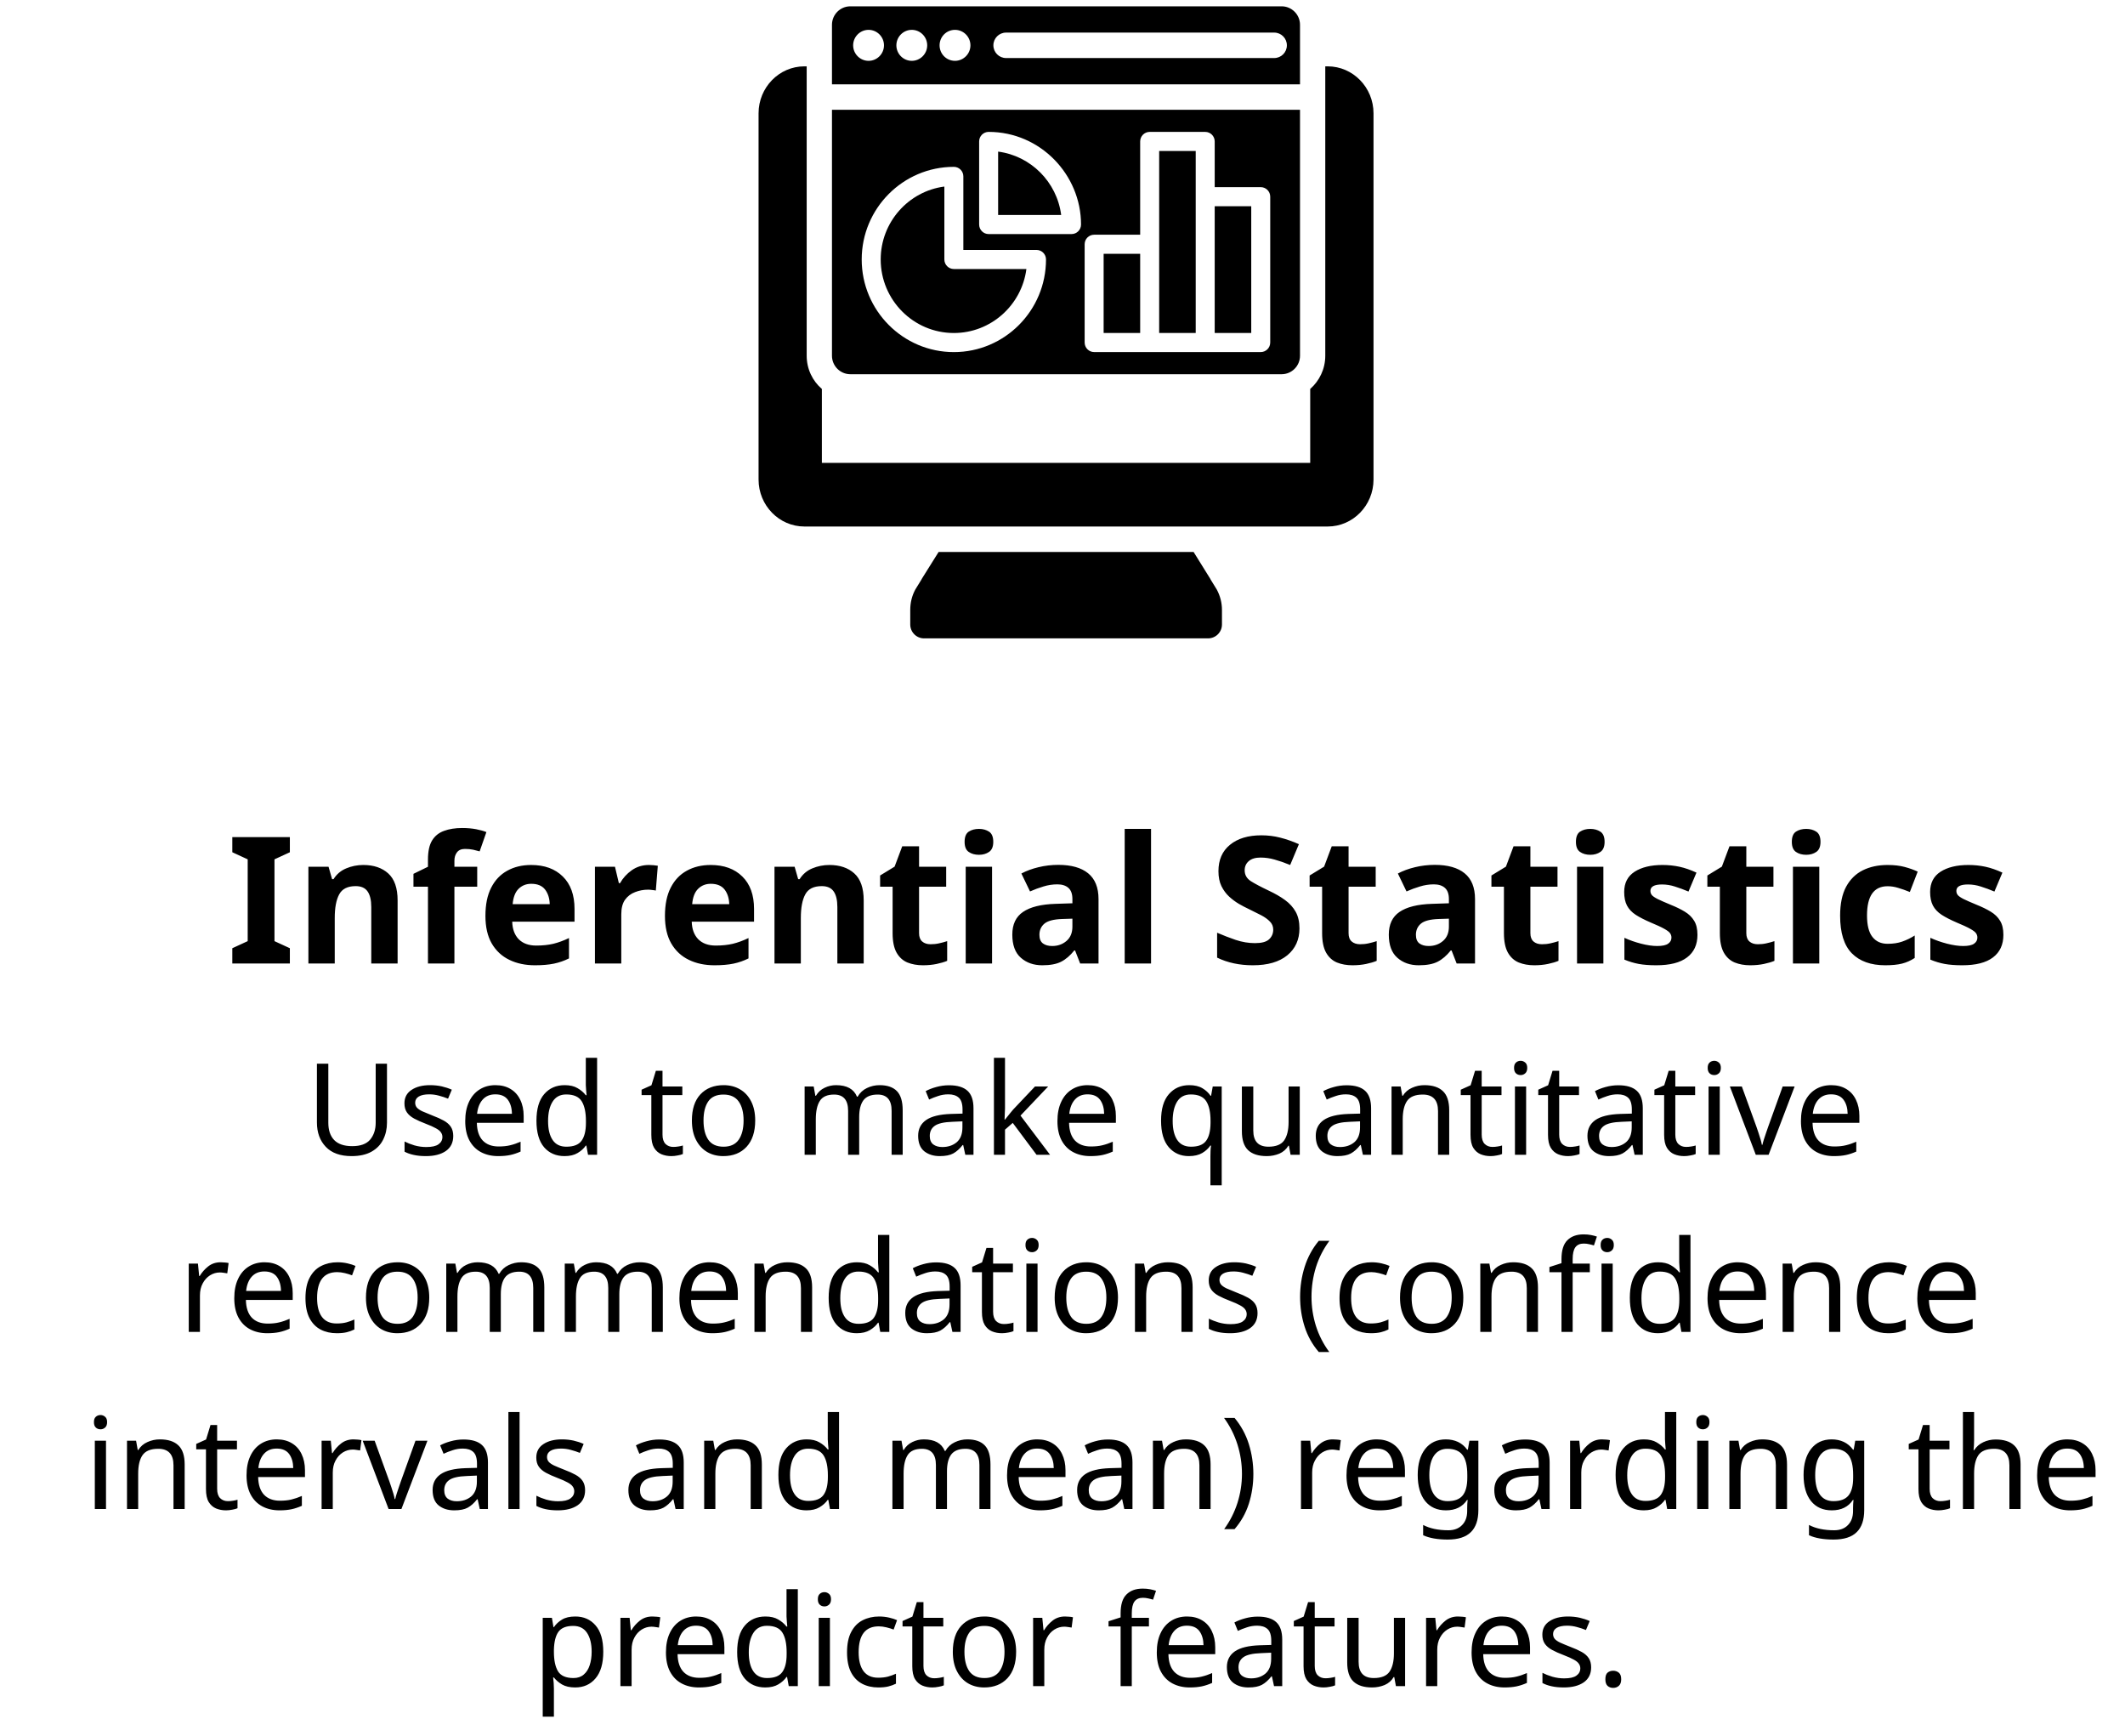
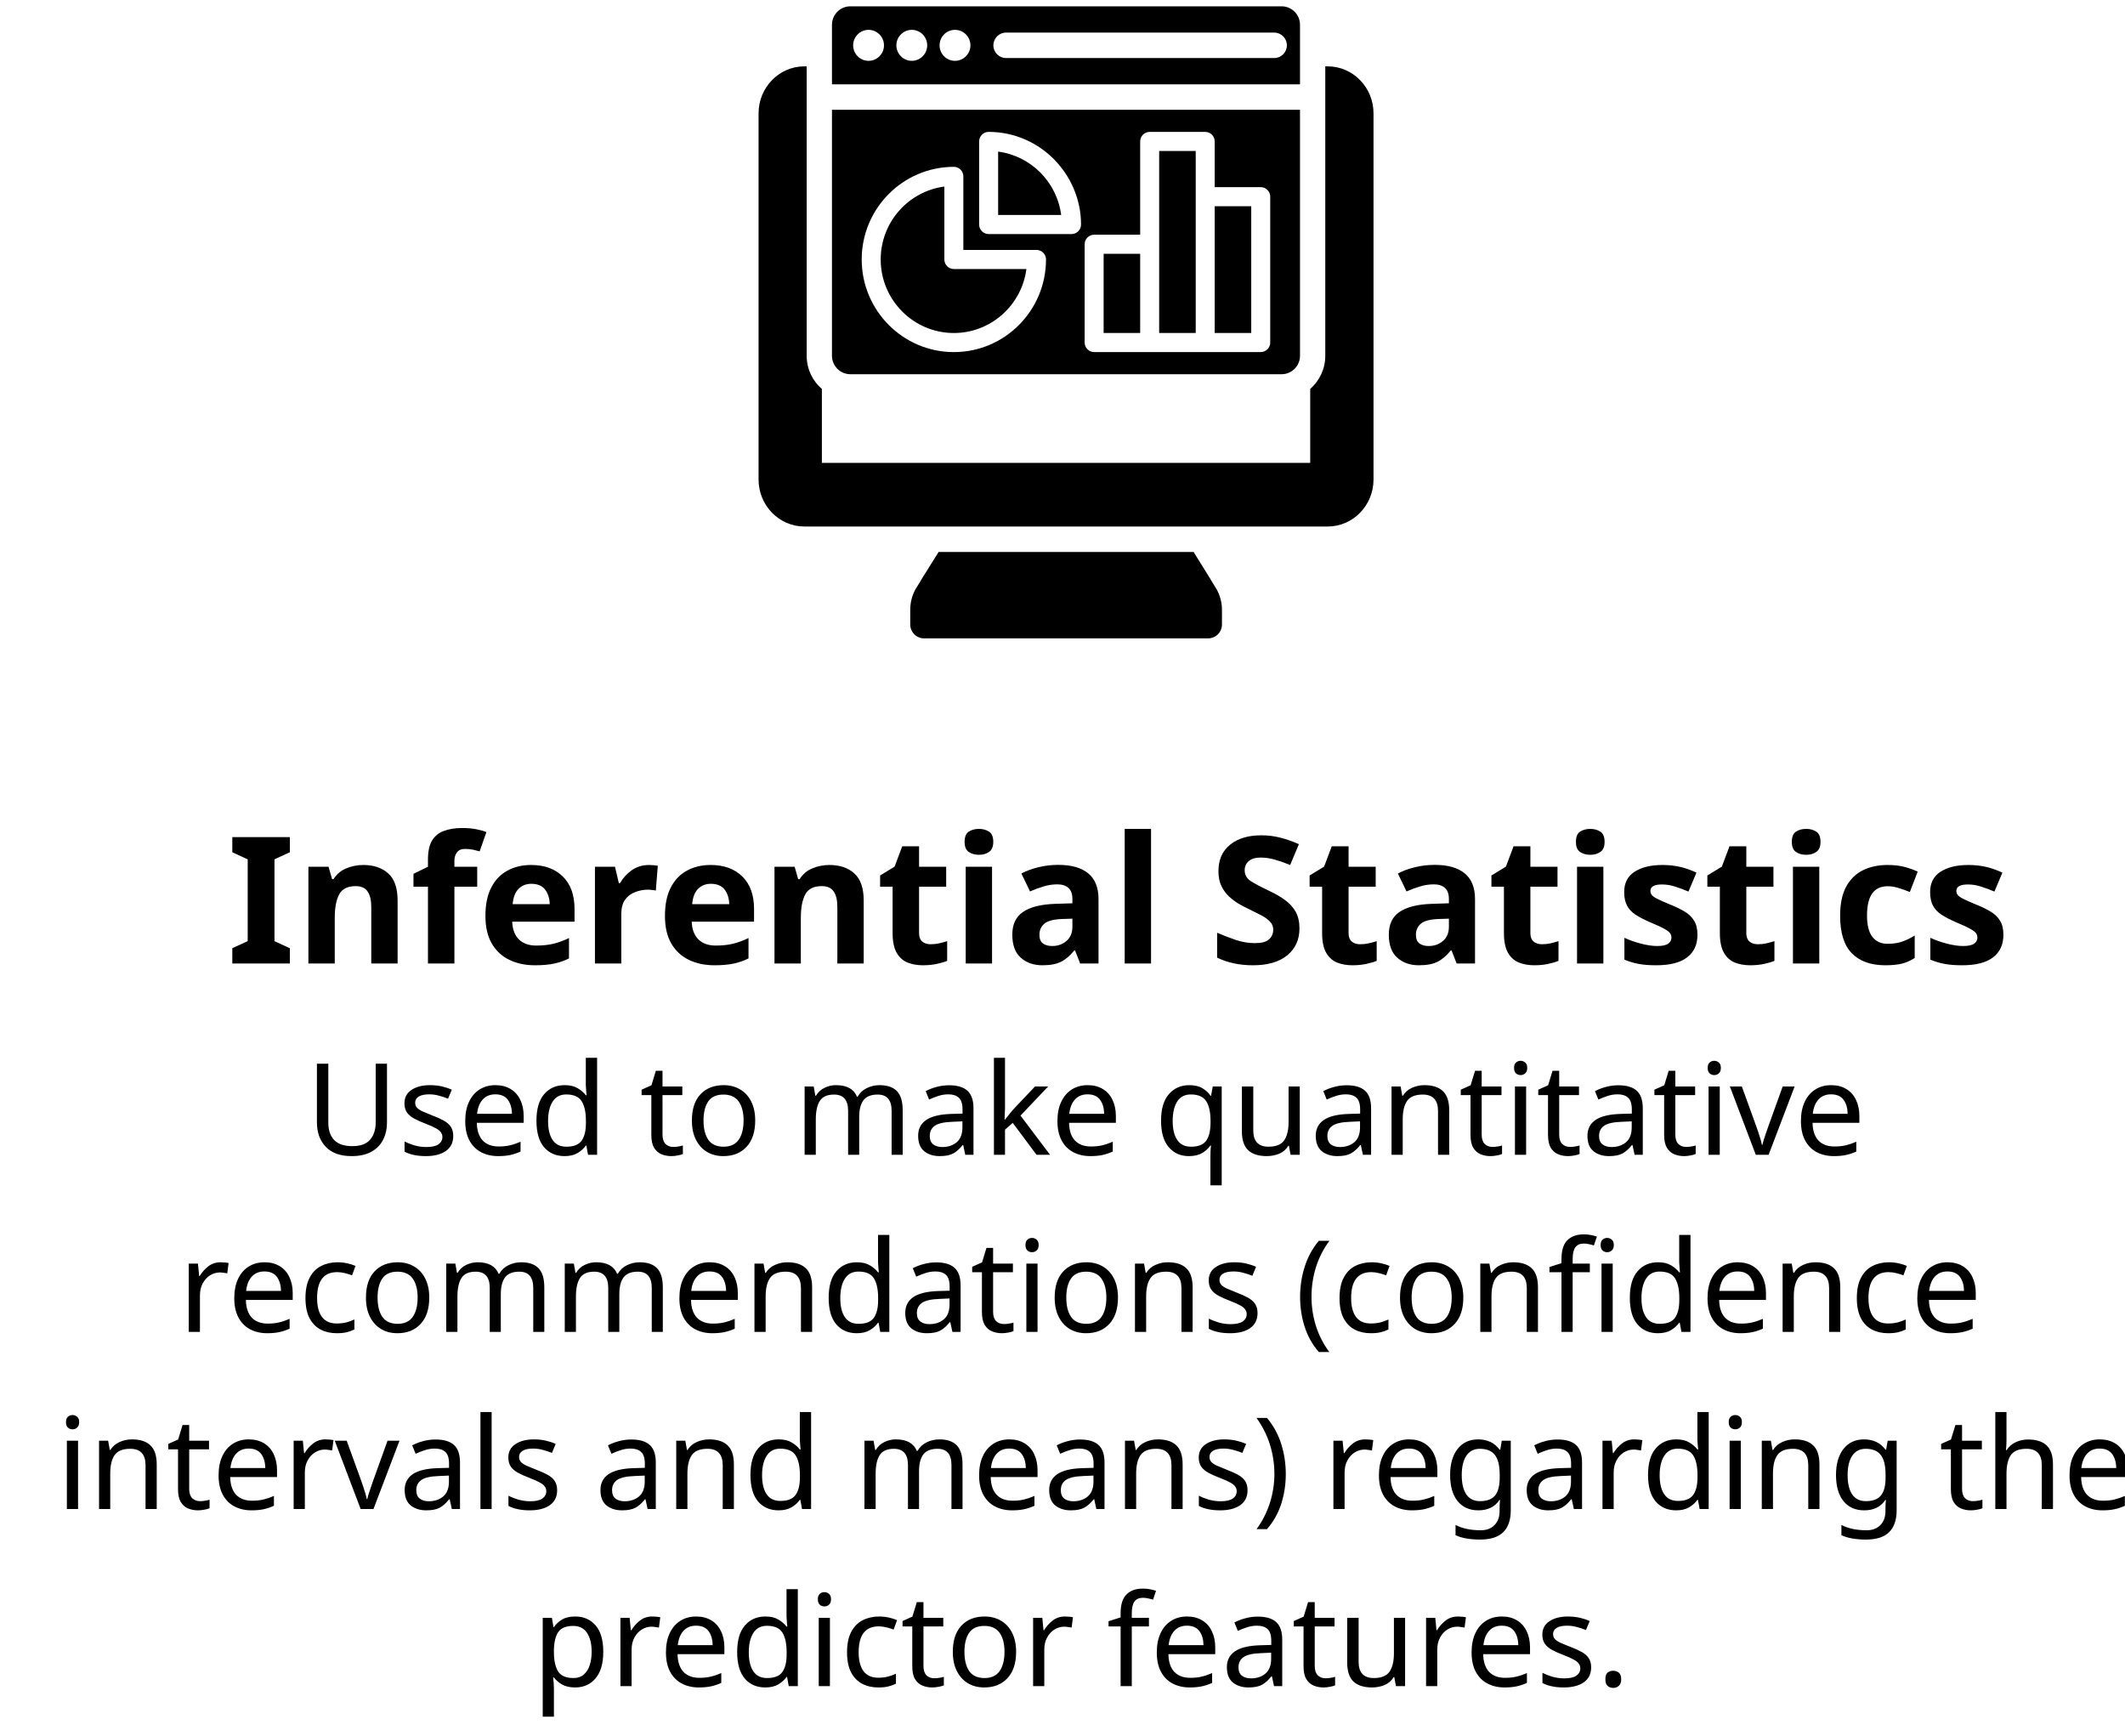
<svg xmlns="http://www.w3.org/2000/svg" width="300px" height="245px" viewBox="0 0 300 245" version="1.1">
  <g id="Page-1" stroke="none" stroke-width="1" fill="none" fill-rule="evenodd">
    <g id="Desktop-HD" transform="translate(-1075, -2728)" fill="#000000">
      <g id="method-three" transform="translate(1075, 2728)">
        <g transform="translate(107, 0)" fill-rule="nonzero" id="Group">
          <g>
            <g transform="translate(0, 8.921569)" id="Path">
              <path d="M65.512,77.181 L65.512,79.228 C65.512,80.306 64.636,81.186 63.546,81.186 L23.454,81.186 C22.382,81.186 21.506,80.306 21.506,79.228 L21.506,77.181 C21.506,76.157 21.738,75.187 22.221,74.289 L23.097,72.869 L23.114,72.816 L25.51,68.99 L61.508,68.99 L63.886,72.816 L63.904,72.869 L64.779,74.289 C65.262,75.187 65.512,76.157 65.512,77.181 Z" />
              <path d="M80.437,0.443 L80.098,0.443 L80.098,41.291 C80.098,43.159 79.275,44.829 77.971,45.979 L77.971,56.415 L9.029,56.415 L9.029,45.979 C7.707,44.847 6.885,43.159 6.885,41.291 L6.885,0.443 L6.563,0.443 C2.988,0.443 0.092,3.425 0.092,7.071 L0.092,58.769 C0.092,62.415 2.988,65.397 6.563,65.397 L80.437,65.397 C84.012,65.397 86.908,62.415 86.908,58.769 L86.908,7.071 C86.908,3.425 84.012,0.443 80.437,0.443 Z" />
            </g>
            <g transform="translate(9.877551, 0)">
              <rect id="Rectangle" x="54.61" y="29.11" width="5.158" height="17.89" />
              <rect id="Rectangle" x="38.93" y="35.825" width="5.158" height="11.175" />
              <path d="M24.035,21.399 L24.035,30.344 L32.936,30.344 C32.334,25.696 28.661,22.004 24.035,21.399 Z" id="Path" />
              <path d="M51.929,47 C51.929,39.212 51.929,28.99 51.929,21.312 L46.769,21.312 C46.769,30.322 46.769,37.997 46.769,47 L51.929,47 Z" id="Path" />
              <path d="M0.577,50.215 C0.577,51.652 1.742,52.821 3.171,52.821 L64.059,52.821 C65.488,52.821 66.653,51.652 66.653,50.215 L66.653,15.493 L0.577,15.493 L0.577,50.215 Z M36.249,34.478 C36.249,33.734 36.849,33.131 37.59,33.131 L44.088,33.131 L44.088,19.965 C44.088,19.221 44.689,18.617 45.429,18.617 L53.27,18.617 C54.01,18.617 54.61,19.221 54.61,19.965 L54.61,26.416 L61.109,26.416 C61.849,26.416 62.449,27.019 62.449,27.763 L62.449,48.347 C62.449,49.091 61.849,49.695 61.109,49.695 C52.086,49.695 46.048,49.695 37.59,49.695 C36.849,49.695 36.249,49.091 36.249,48.347 L36.249,34.478 L36.249,34.478 Z M21.354,19.965 C21.354,19.221 21.955,18.617 22.695,18.617 C29.993,18.617 35.739,24.66 35.739,31.691 C35.739,32.435 35.141,33.039 34.399,33.039 C34.39,33.039 34.376,33.039 34.364,33.039 L22.695,33.039 C21.955,33.039 21.354,32.435 21.354,31.691 L21.354,19.965 Z M17.785,23.551 C18.525,23.551 19.125,24.154 19.125,24.898 L19.125,35.278 L29.454,35.278 C30.194,35.278 30.794,35.881 30.794,36.625 C30.794,43.834 24.959,49.699 17.785,49.699 C10.611,49.699 4.775,43.834 4.775,36.625 C4.775,29.416 10.611,23.551 17.785,23.551 Z" id="Shape" />
              <path d="M17.785,47.005 C23.025,47.005 27.368,43.061 28.026,37.972 L17.785,37.972 C17.045,37.972 16.444,37.369 16.444,36.625 L16.444,26.332 C11.38,26.995 7.456,31.358 7.456,36.625 C7.456,42.348 12.089,47.005 17.785,47.005 Z" id="Path" />
              <path d="M64.059,0.892 L3.171,0.892 C1.742,0.892 0.577,2.061 0.577,3.499 L0.577,11.901 L66.653,11.901 L66.653,3.499 C66.653,2.061 65.488,0.892 64.059,0.892 Z M5.743,8.587 C4.546,8.587 3.567,7.603 3.567,6.4 C3.567,5.197 4.546,4.213 5.743,4.213 C6.941,4.213 7.92,5.197 7.92,6.4 C7.92,7.603 6.941,8.587 5.743,8.587 Z M11.845,8.587 C10.648,8.587 9.669,7.603 9.669,6.4 C9.669,5.197 10.648,4.213 11.845,4.213 C13.042,4.213 14.022,5.197 14.022,6.4 C14.022,7.603 13.042,8.587 11.845,8.587 Z M17.947,8.587 C16.728,8.587 15.77,7.603 15.77,6.4 C15.77,5.197 16.728,4.213 17.947,4.213 C19.144,4.213 20.124,5.197 20.124,6.4 C20.124,7.603 19.144,8.587 17.947,8.587 Z M63.012,8.193 L25.153,8.193 C24.165,8.193 23.365,7.389 23.365,6.397 C23.365,5.405 24.165,4.601 25.153,4.601 L63.012,4.601 C64,4.601 64.799,5.405 64.799,6.397 C64.799,7.389 64,8.193 63.012,8.193 Z" id="Shape" />
            </g>
          </g>
        </g>
        <text id="Inferential-Statisti" font-family="AvenirNext-Bold, Avenir Next" font-size="25" font-weight="bold" letter-spacing="-0.141">
          <tspan x="32" y="136">Inferential Statistics</tspan>
        </text>
        <text id="Used-to-make-quantit" font-family="AvenirNext-Medium, Avenir Next" font-size="18" font-weight="400" letter-spacing="-0.102">
          <tspan x="43.119" y="163">Used to make quantitative </tspan>
          <tspan x="25.116" y="188">recommendations (confidence </tspan>
-           <tspan x="11.855" y="213">intervals and mean) regarding the </tspan>
+           <tspan x="7.91" y="213">intervals and means) regarding the </tspan>
          <tspan x="75.088" y="238">predictor features.</tspan>
        </text>
      </g>
    </g>
  </g>
</svg>
